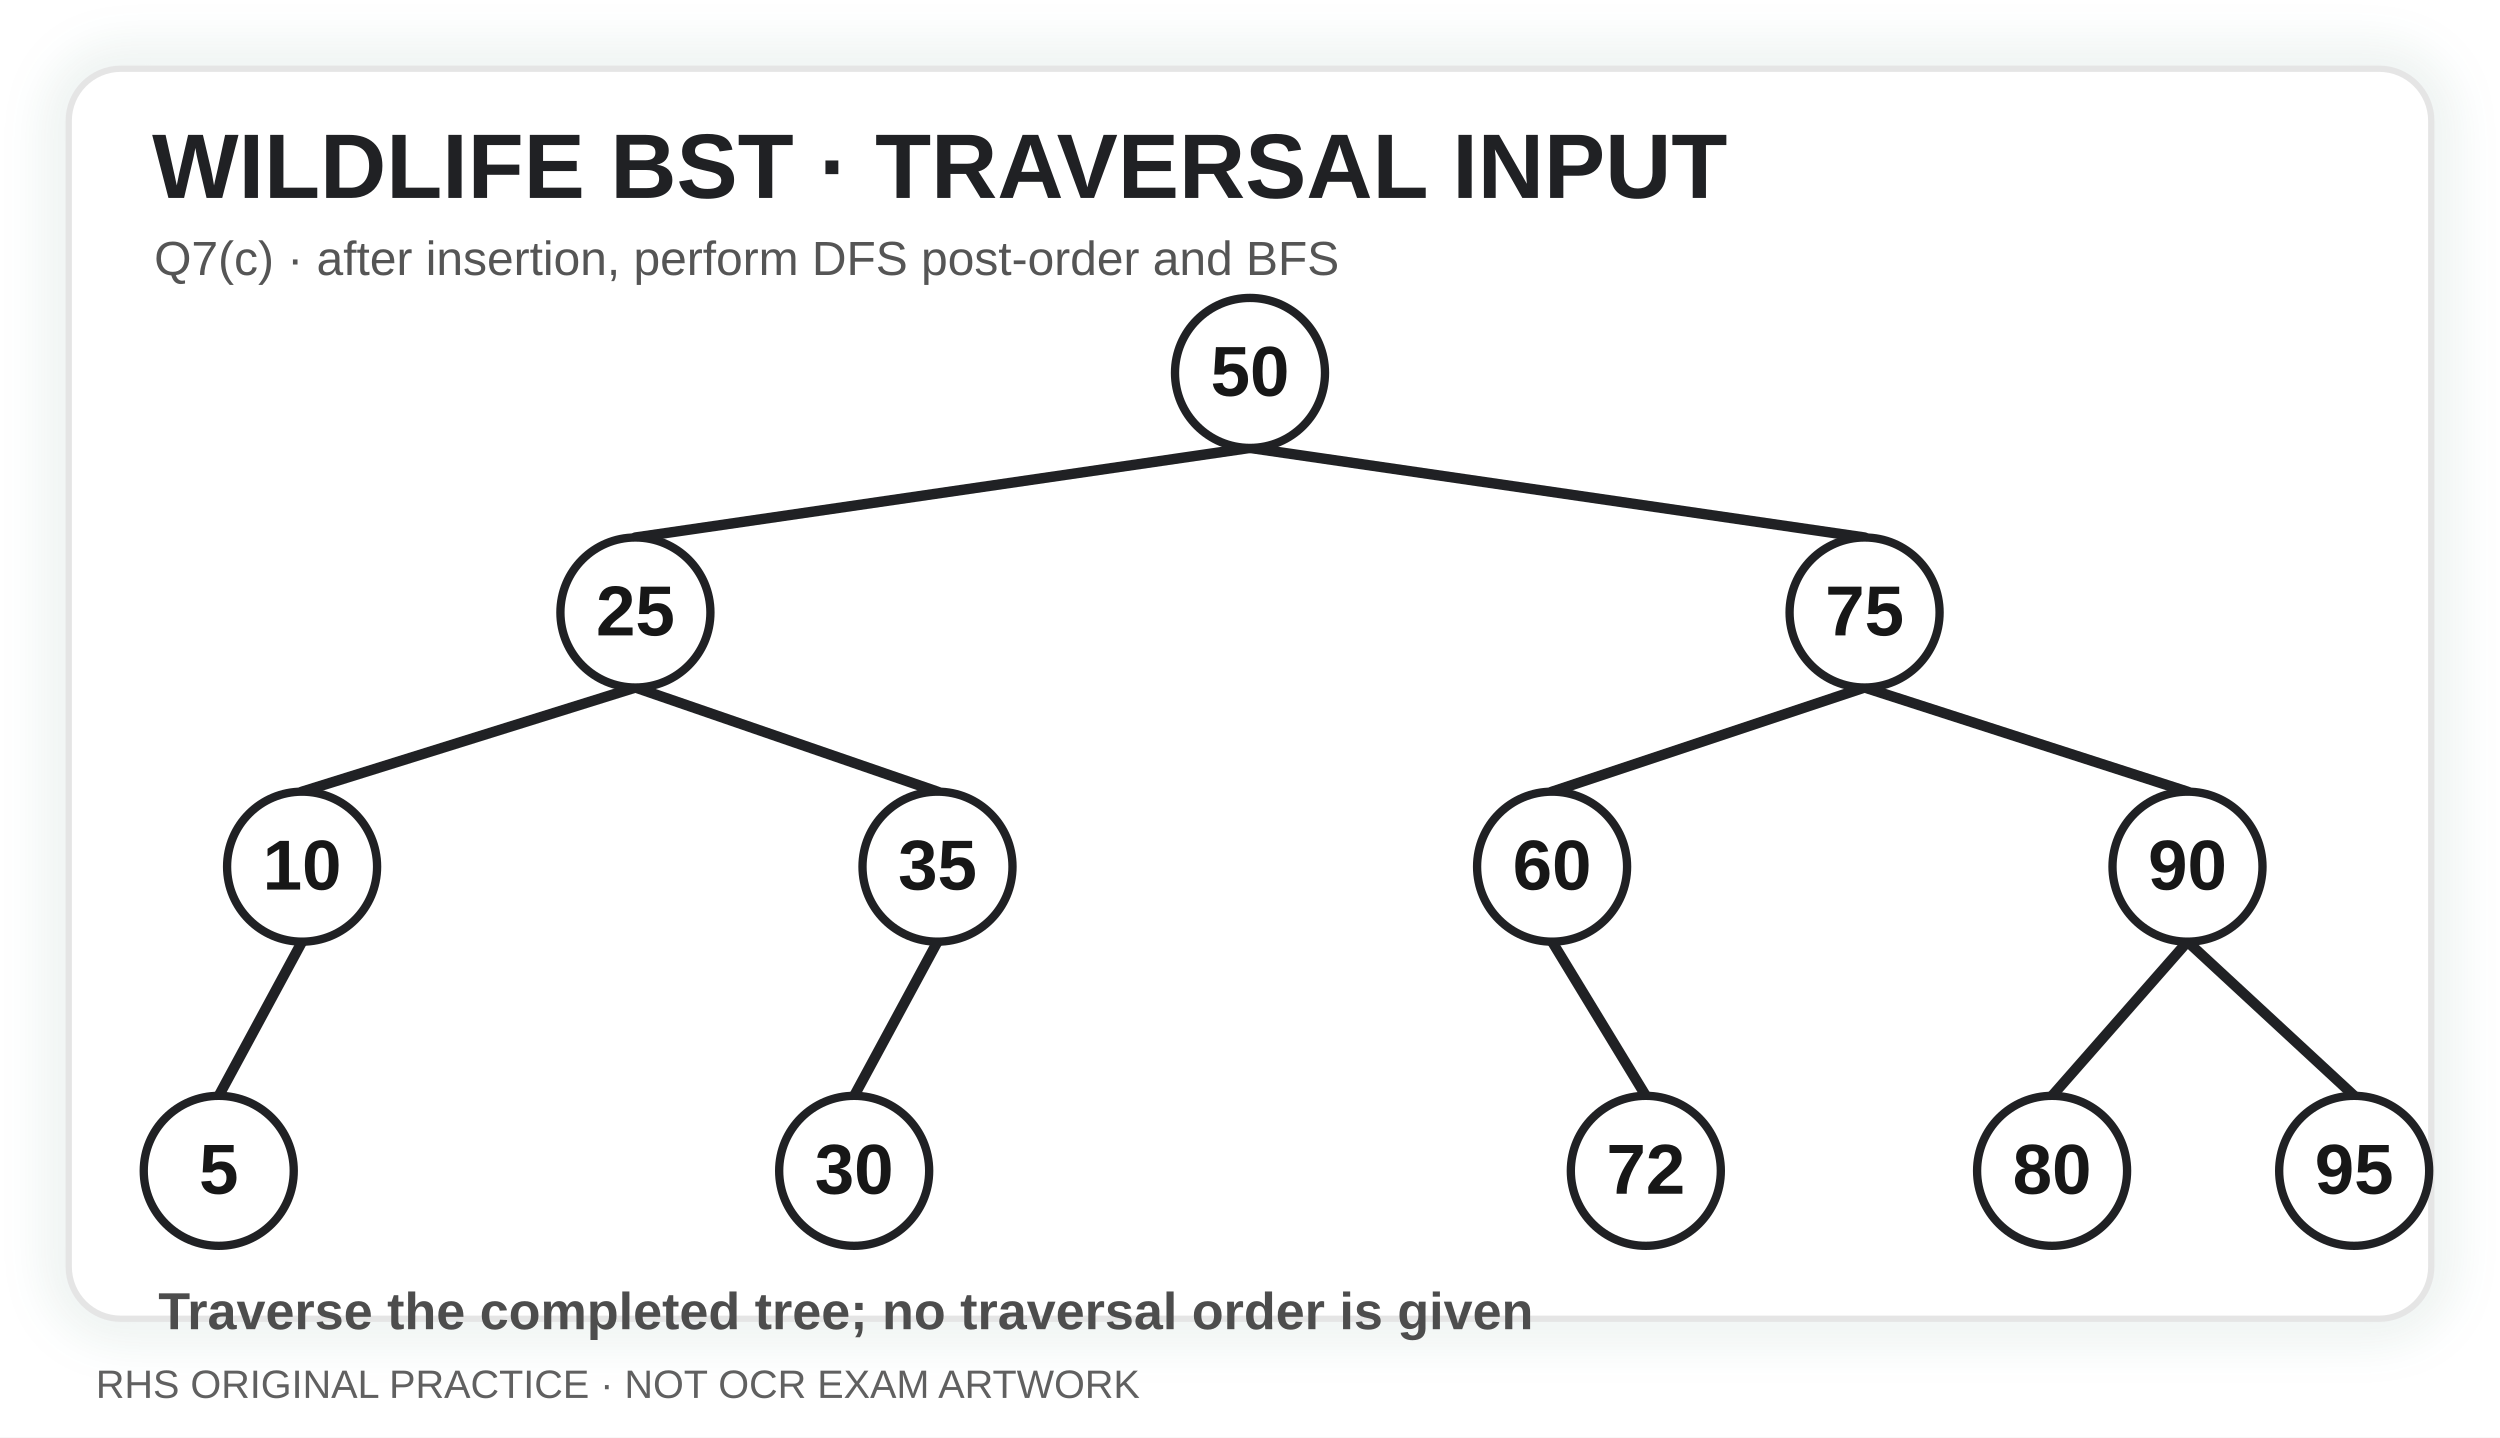
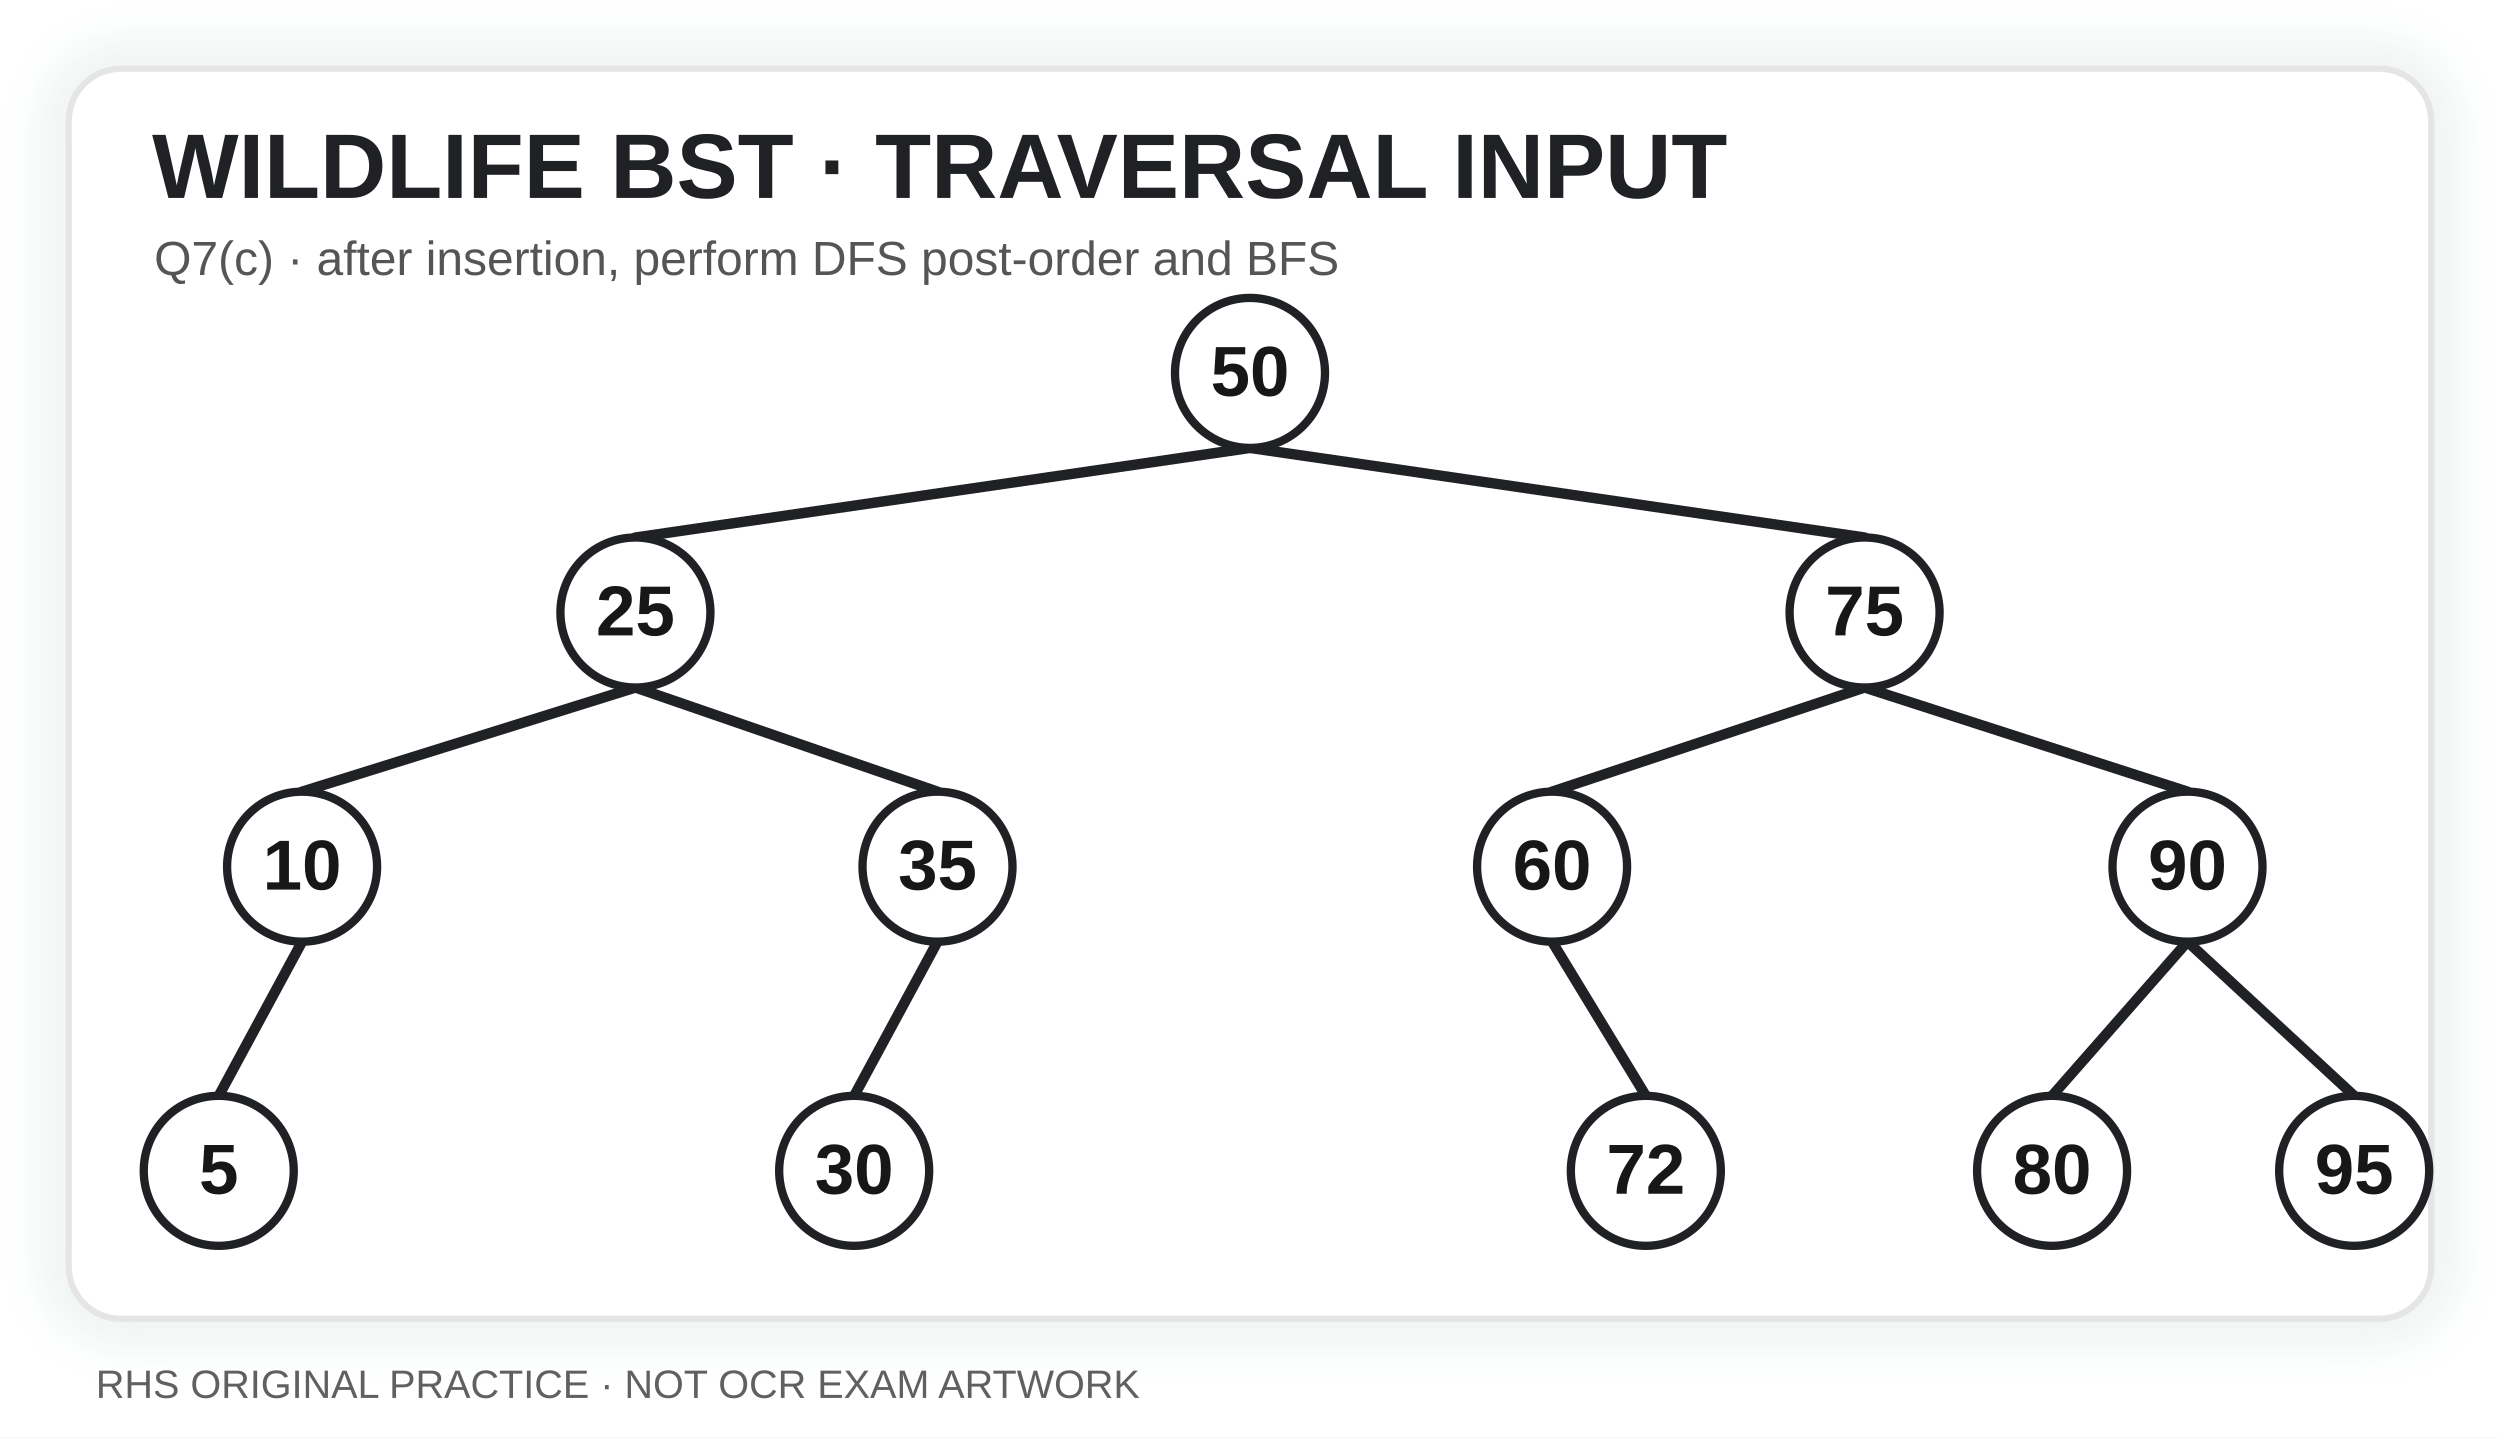
<svg xmlns="http://www.w3.org/2000/svg" viewBox="0 0 1200 690" role="img" aria-labelledby="svgtitle svgdesc">
  <defs>
    <filter id="softglow" x="-20%" y="-30%" width="140%" height="160%">
      <feGaussianBlur stdDeviation="12" />
    </filter>
  </defs>
  <rect width="1200" height="690" fill="#fff" />
  <rect x="33" y="33" width="1134" height="600" rx="25" stroke="#195b42" stroke-width="14" opacity=".13" fill="none" filter="url(#softglow)" />
  <rect x="33" y="33" width="1134" height="600" rx="25" stroke="#e5e5e5" stroke-width="3" fill="#fff" />
  <text x="73" y="95" text-anchor="start" font-size="44" font-weight="700" fill="#202124" font-family="Arial,Helvetica,sans-serif">WILDLIFE BST  ·  TRAVERSAL INPUT</text>
  <text x="74" y="132" text-anchor="start" font-size="23" font-weight="500" fill="#555" font-family="Arial,Helvetica,sans-serif">Q7(c) · after insertion, perform DFS post-order and BFS</text>
  <line x1="600" y1="215" x2="305" y2="258" stroke="#202124" stroke-width="5" stroke-linecap="round" />
  <line x1="600" y1="215" x2="895" y2="258" stroke="#202124" stroke-width="5" stroke-linecap="round" />
  <line x1="305" y1="330" x2="145" y2="380" stroke="#202124" stroke-width="5" stroke-linecap="round" />
  <line x1="305" y1="330" x2="450" y2="380" stroke="#202124" stroke-width="5" stroke-linecap="round" />
  <line x1="895" y1="330" x2="745" y2="380" stroke="#202124" stroke-width="5" stroke-linecap="round" />
  <line x1="895" y1="330" x2="1050" y2="380" stroke="#202124" stroke-width="5" stroke-linecap="round" />
  <line x1="145" y1="452" x2="105" y2="526" stroke="#202124" stroke-width="5" stroke-linecap="round" />
  <line x1="450" y1="452" x2="410" y2="526" stroke="#202124" stroke-width="5" stroke-linecap="round" />
  <line x1="745" y1="452" x2="790" y2="526" stroke="#202124" stroke-width="5" stroke-linecap="round" />
  <line x1="1050" y1="452" x2="985" y2="526" stroke="#202124" stroke-width="5" stroke-linecap="round" />
  <line x1="1050" y1="452" x2="1130" y2="526" stroke="#202124" stroke-width="5" stroke-linecap="round" />
  <circle cx="600" cy="179" r="36" fill="#fff" stroke="#202124" stroke-width="4" />
  <text x="600" y="190" text-anchor="middle" font-size="34" font-weight="700" fill="#171717" font-family="Arial,Helvetica,sans-serif">50</text>
  <circle cx="305" cy="294" r="36" fill="#fff" stroke="#202124" stroke-width="4" />
  <text x="305" y="305" text-anchor="middle" font-size="34" font-weight="700" fill="#171717" font-family="Arial,Helvetica,sans-serif">25</text>
  <circle cx="895" cy="294" r="36" fill="#fff" stroke="#202124" stroke-width="4" />
  <text x="895" y="305" text-anchor="middle" font-size="34" font-weight="700" fill="#171717" font-family="Arial,Helvetica,sans-serif">75</text>
  <circle cx="145" cy="416" r="36" fill="#fff" stroke="#202124" stroke-width="4" />
  <text x="145" y="427" text-anchor="middle" font-size="34" font-weight="700" fill="#171717" font-family="Arial,Helvetica,sans-serif">10</text>
  <circle cx="450" cy="416" r="36" fill="#fff" stroke="#202124" stroke-width="4" />
  <text x="450" y="427" text-anchor="middle" font-size="34" font-weight="700" fill="#171717" font-family="Arial,Helvetica,sans-serif">35</text>
  <circle cx="745" cy="416" r="36" fill="#fff" stroke="#202124" stroke-width="4" />
  <text x="745" y="427" text-anchor="middle" font-size="34" font-weight="700" fill="#171717" font-family="Arial,Helvetica,sans-serif">60</text>
  <circle cx="1050" cy="416" r="36" fill="#fff" stroke="#202124" stroke-width="4" />
  <text x="1050" y="427" text-anchor="middle" font-size="34" font-weight="700" fill="#171717" font-family="Arial,Helvetica,sans-serif">90</text>
  <circle cx="105" cy="562" r="36" fill="#fff" stroke="#202124" stroke-width="4" />
  <text x="105" y="573" text-anchor="middle" font-size="34" font-weight="700" fill="#171717" font-family="Arial,Helvetica,sans-serif">5</text>
  <circle cx="410" cy="562" r="36" fill="#fff" stroke="#202124" stroke-width="4" />
  <text x="410" y="573" text-anchor="middle" font-size="34" font-weight="700" fill="#171717" font-family="Arial,Helvetica,sans-serif">30</text>
  <circle cx="790" cy="562" r="36" fill="#fff" stroke="#202124" stroke-width="4" />
  <text x="790" y="573" text-anchor="middle" font-size="34" font-weight="700" fill="#171717" font-family="Arial,Helvetica,sans-serif">72</text>
  <circle cx="985" cy="562" r="36" fill="#fff" stroke="#202124" stroke-width="4" />
  <text x="985" y="573" text-anchor="middle" font-size="34" font-weight="700" fill="#171717" font-family="Arial,Helvetica,sans-serif">80</text>
  <circle cx="1130" cy="562" r="36" fill="#fff" stroke="#202124" stroke-width="4" />
  <text x="1130" y="573" text-anchor="middle" font-size="34" font-weight="700" fill="#171717" font-family="Arial,Helvetica,sans-serif">95</text>
-   <text x="76" y="638" text-anchor="start" font-size="25" font-weight="600" fill="#4d4d4d" font-family="Arial,Helvetica,sans-serif">Traverse the completed tree; no traversal order is given</text>
  <text x="46" y="671" text-anchor="start" font-size="19" font-weight="500" fill="#606060" font-family="Arial,Helvetica,sans-serif">RHS ORIGINAL PRACTICE  ·  NOT OCR EXAM ARTWORK</text>
</svg>
